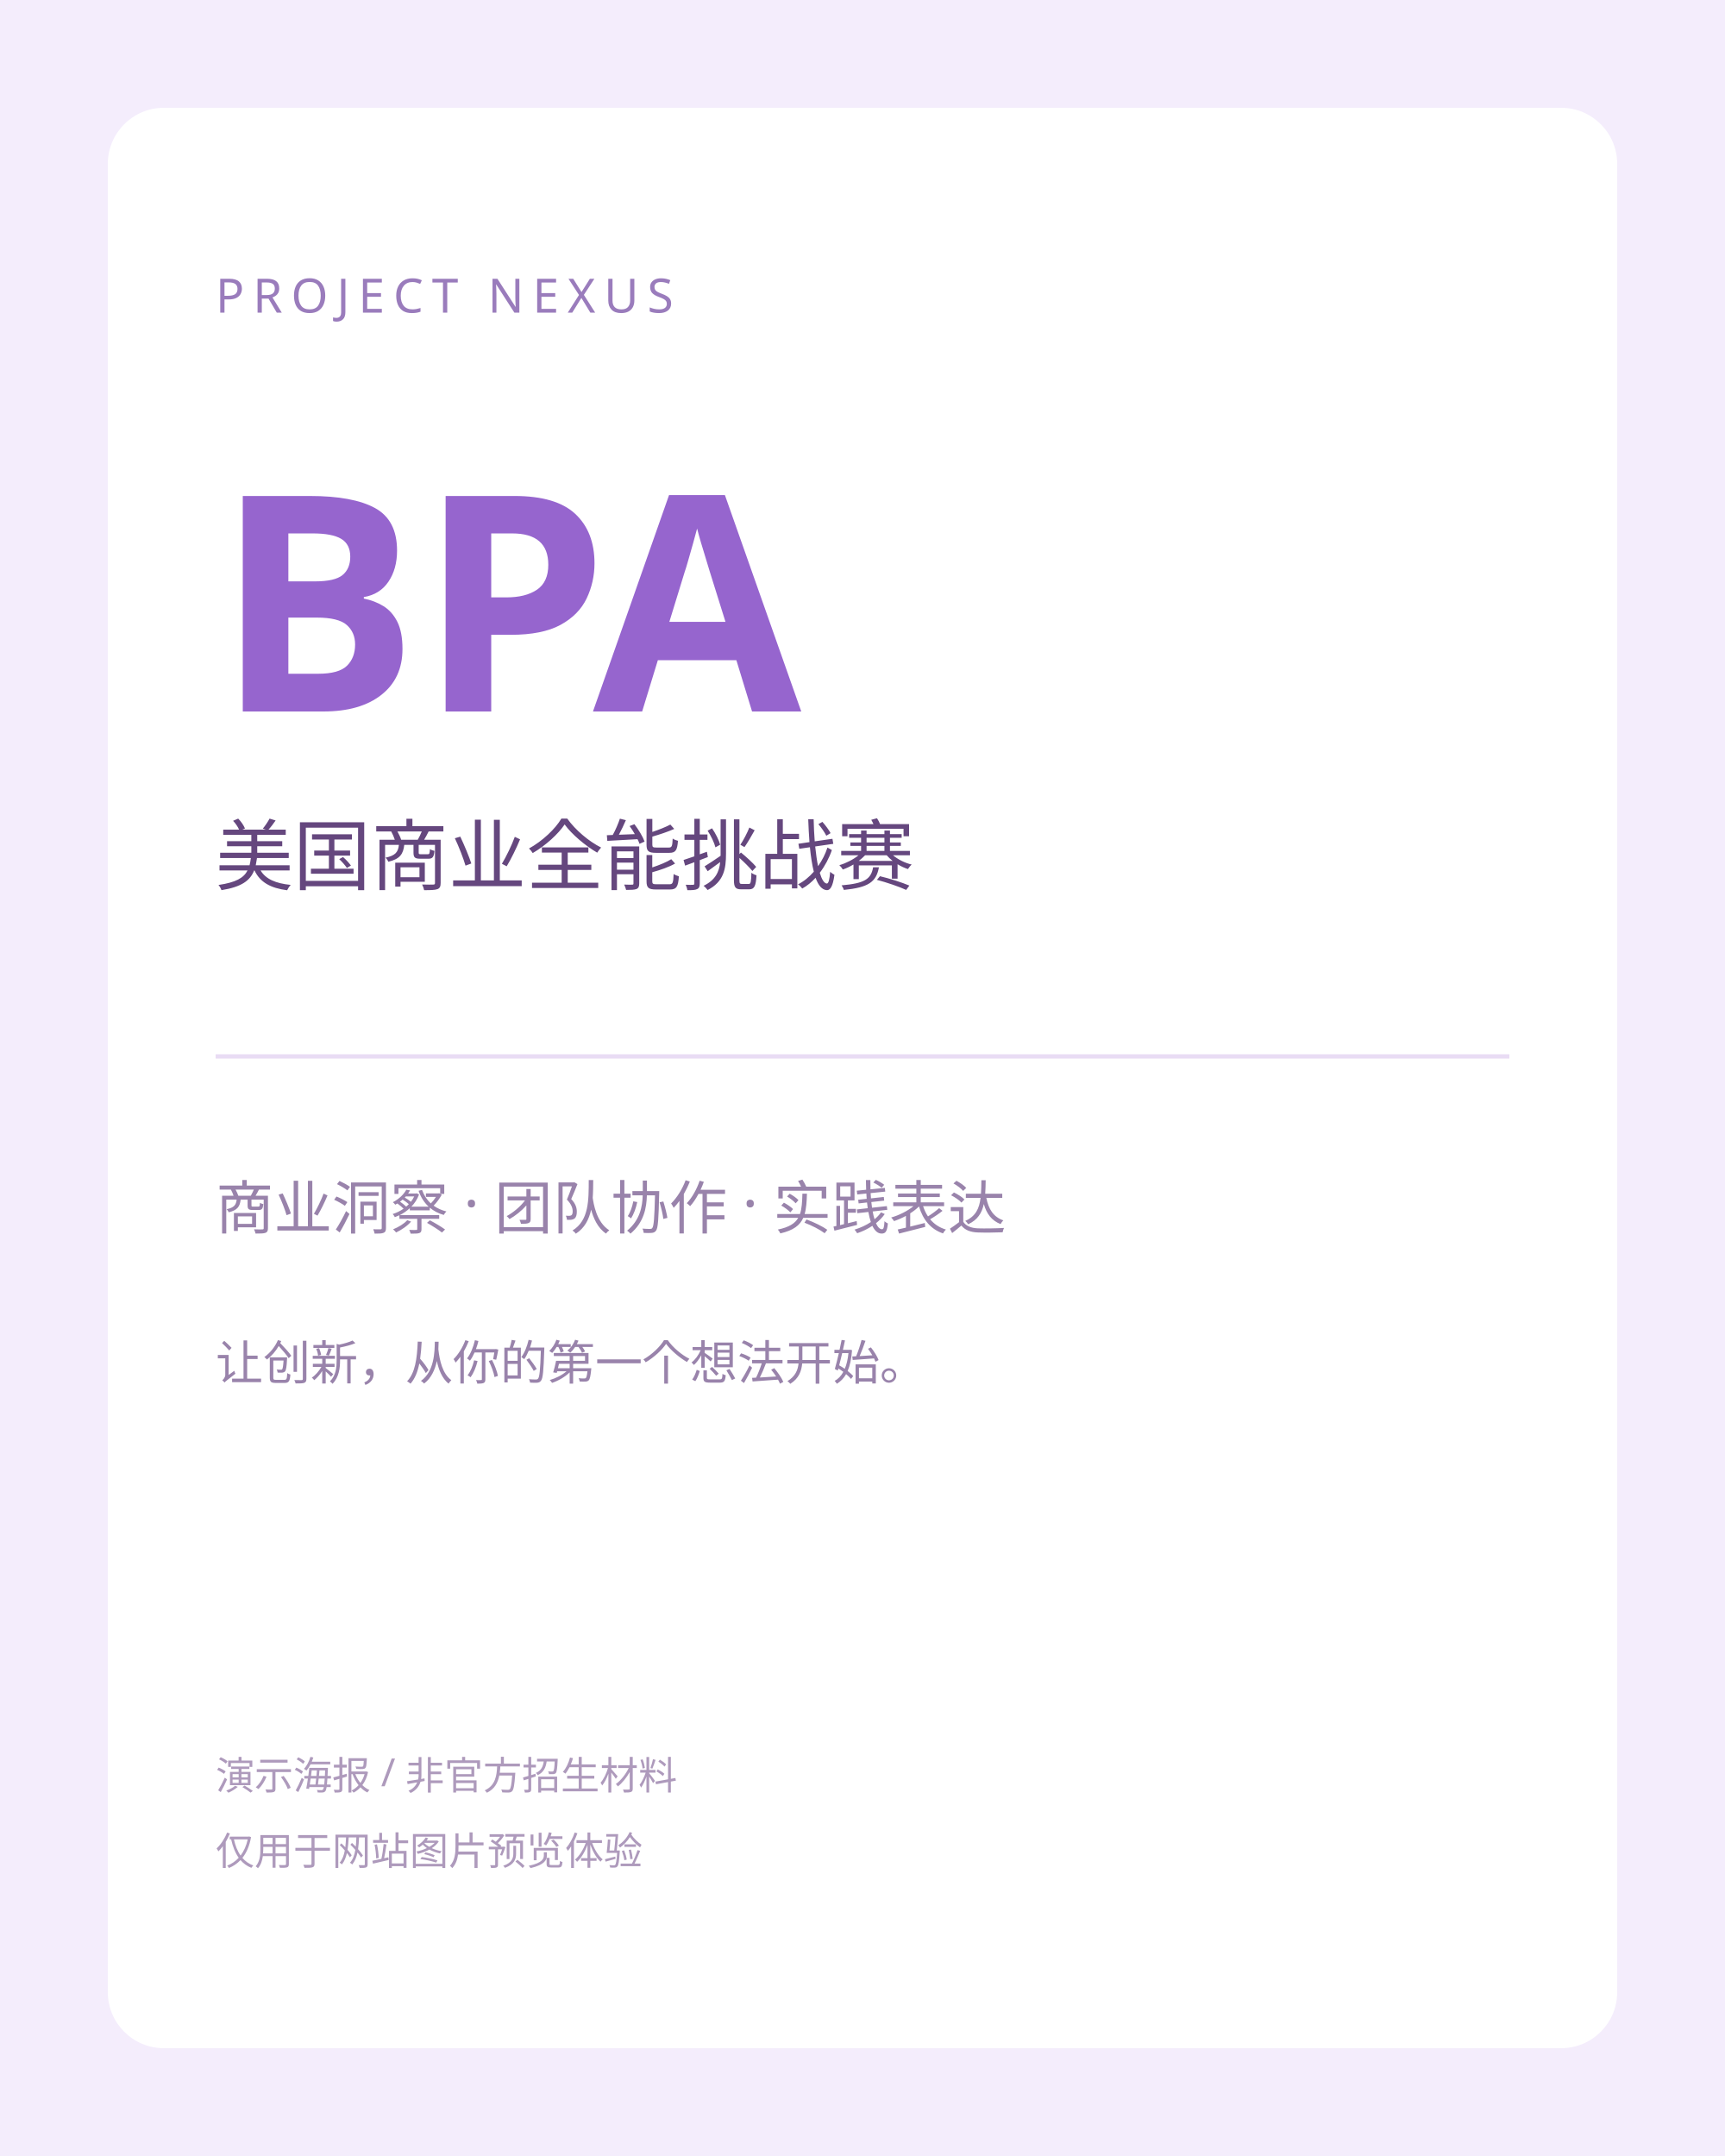
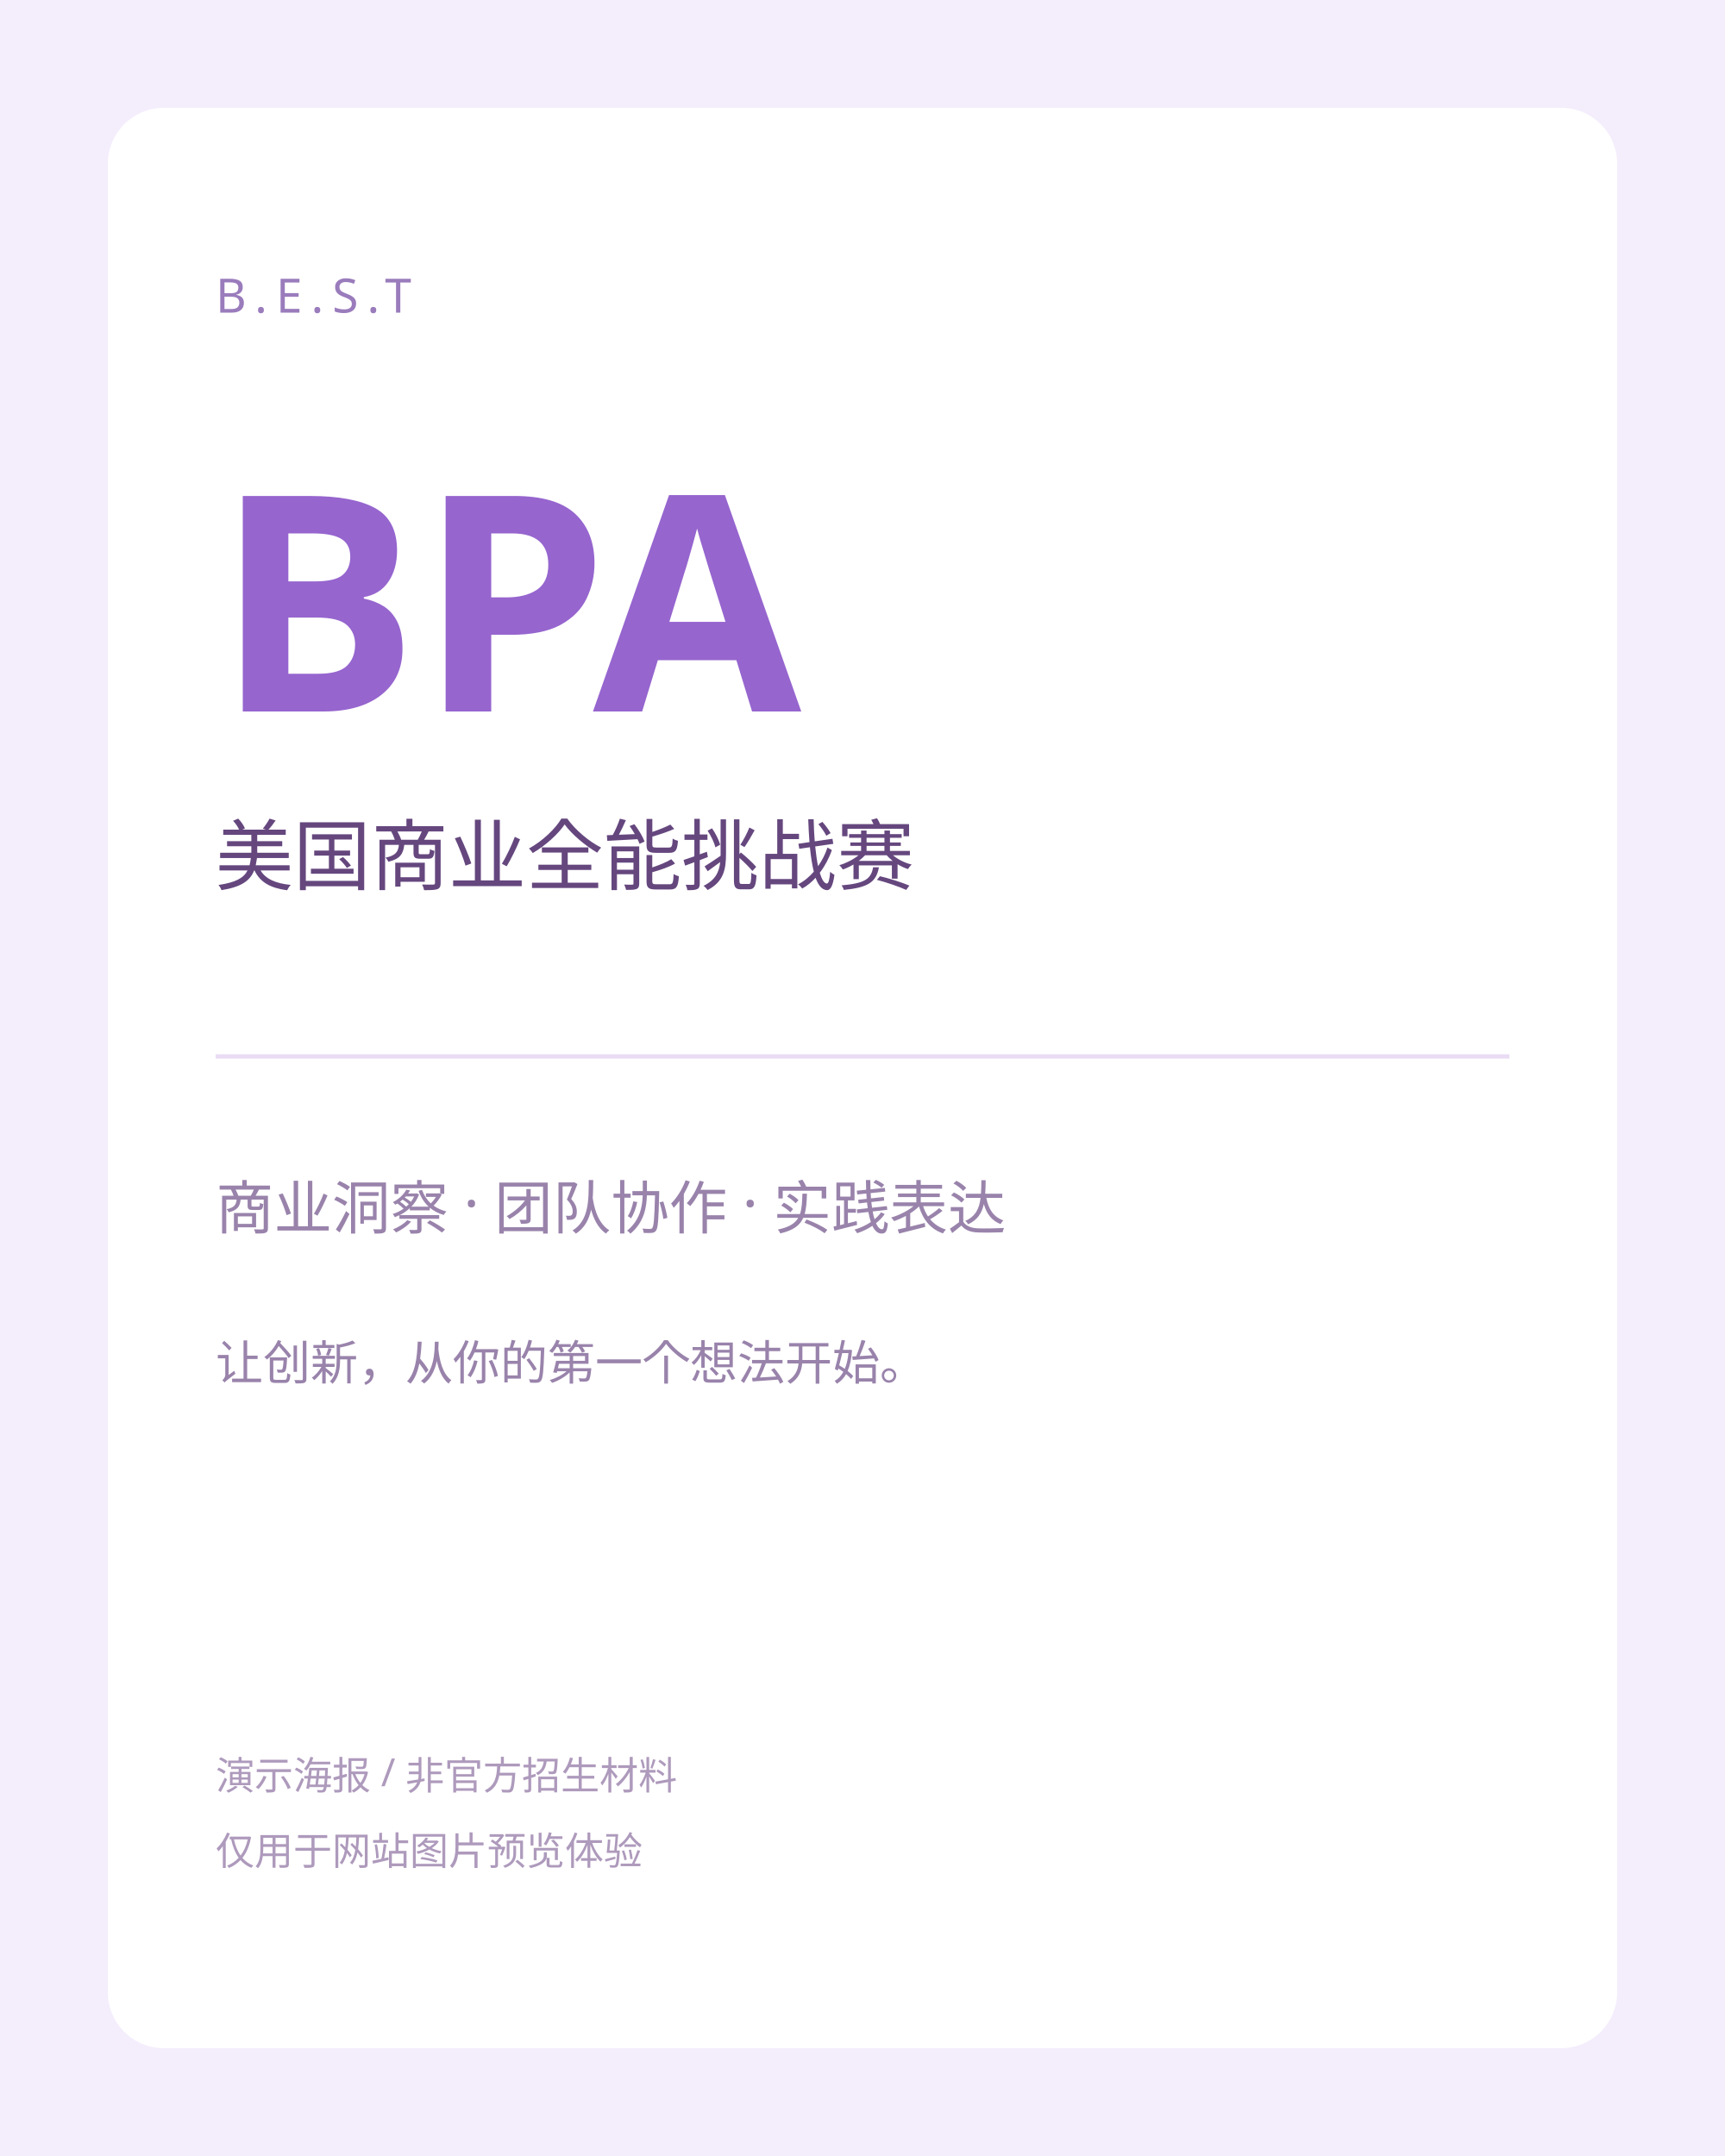
<svg xmlns="http://www.w3.org/2000/svg" width="800" height="1000" viewBox="0 0 800 1000">
  <rect width="800" height="1000" fill="#f4edfc" />
  <rect x="50" y="50" width="700" height="900" rx="26" fill="#fff" />
-   <text x="100" y="145" font-family="sans-serif" font-size="22" fill="#9a7cbc" letter-spacing="4">PROJECT NEXUS</text>
+   <text x="100" y="145" font-family="sans-serif" font-size="22" fill="#9a7cbc" letter-spacing="4">B.E.S.T</text>
  <text x="100" y="330" font-family="sans-serif" font-size="140" font-weight="bold" fill="#9665ce">BPA</text>
  <text x="100" y="410" font-family="sans-serif" font-size="36" fill="#65477e">美国商业全能挑战赛</text>
  <path d="M100 490H700" stroke="#e9dcf4" stroke-width="2" />
  <text x="100" y="570" font-family="sans-serif" font-size="27" fill="#9983ab">商业洞察 · 团队协作 · 实践表达</text>
  <text x="100" y="640" font-family="sans-serif" font-size="22" fill="#9983ab">让创新，从你的第一个想法开始。</text>
  <text x="100" y="830" font-family="sans-serif" font-size="18" fill="#ae9abc">演示海报 / 非官方招生材料</text>
  <text x="100" y="865" font-family="sans-serif" font-size="18" fill="#ae9abc">仅用于网站图片预览体验</text>
</svg>
